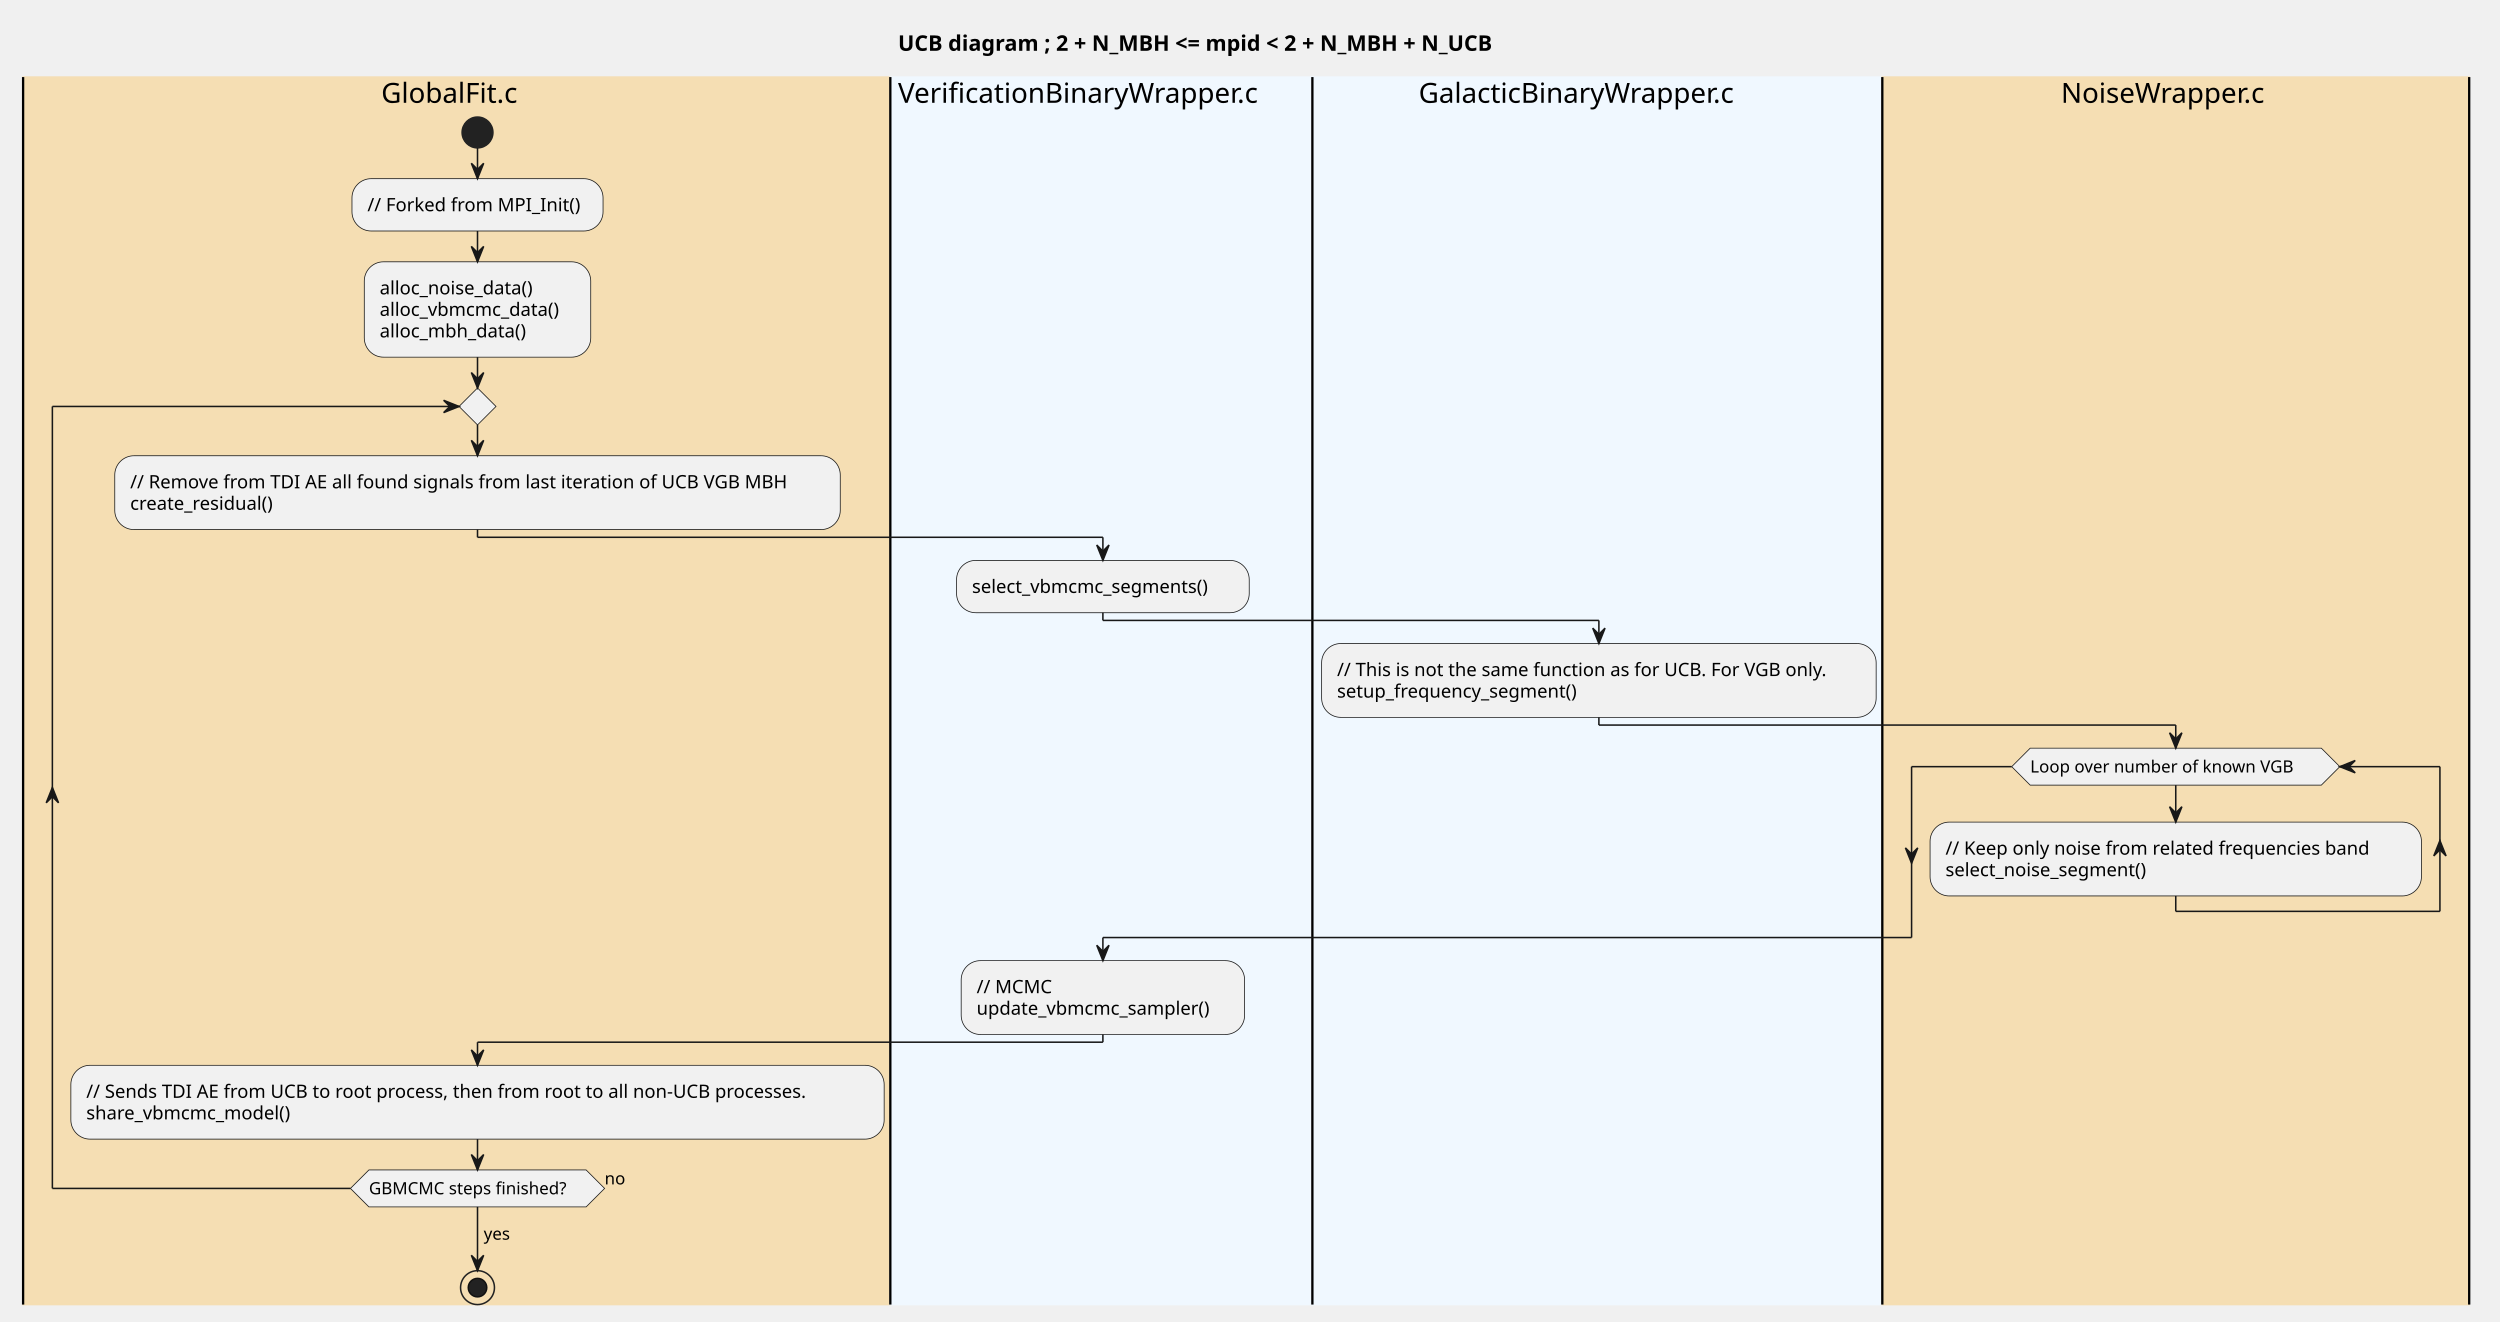
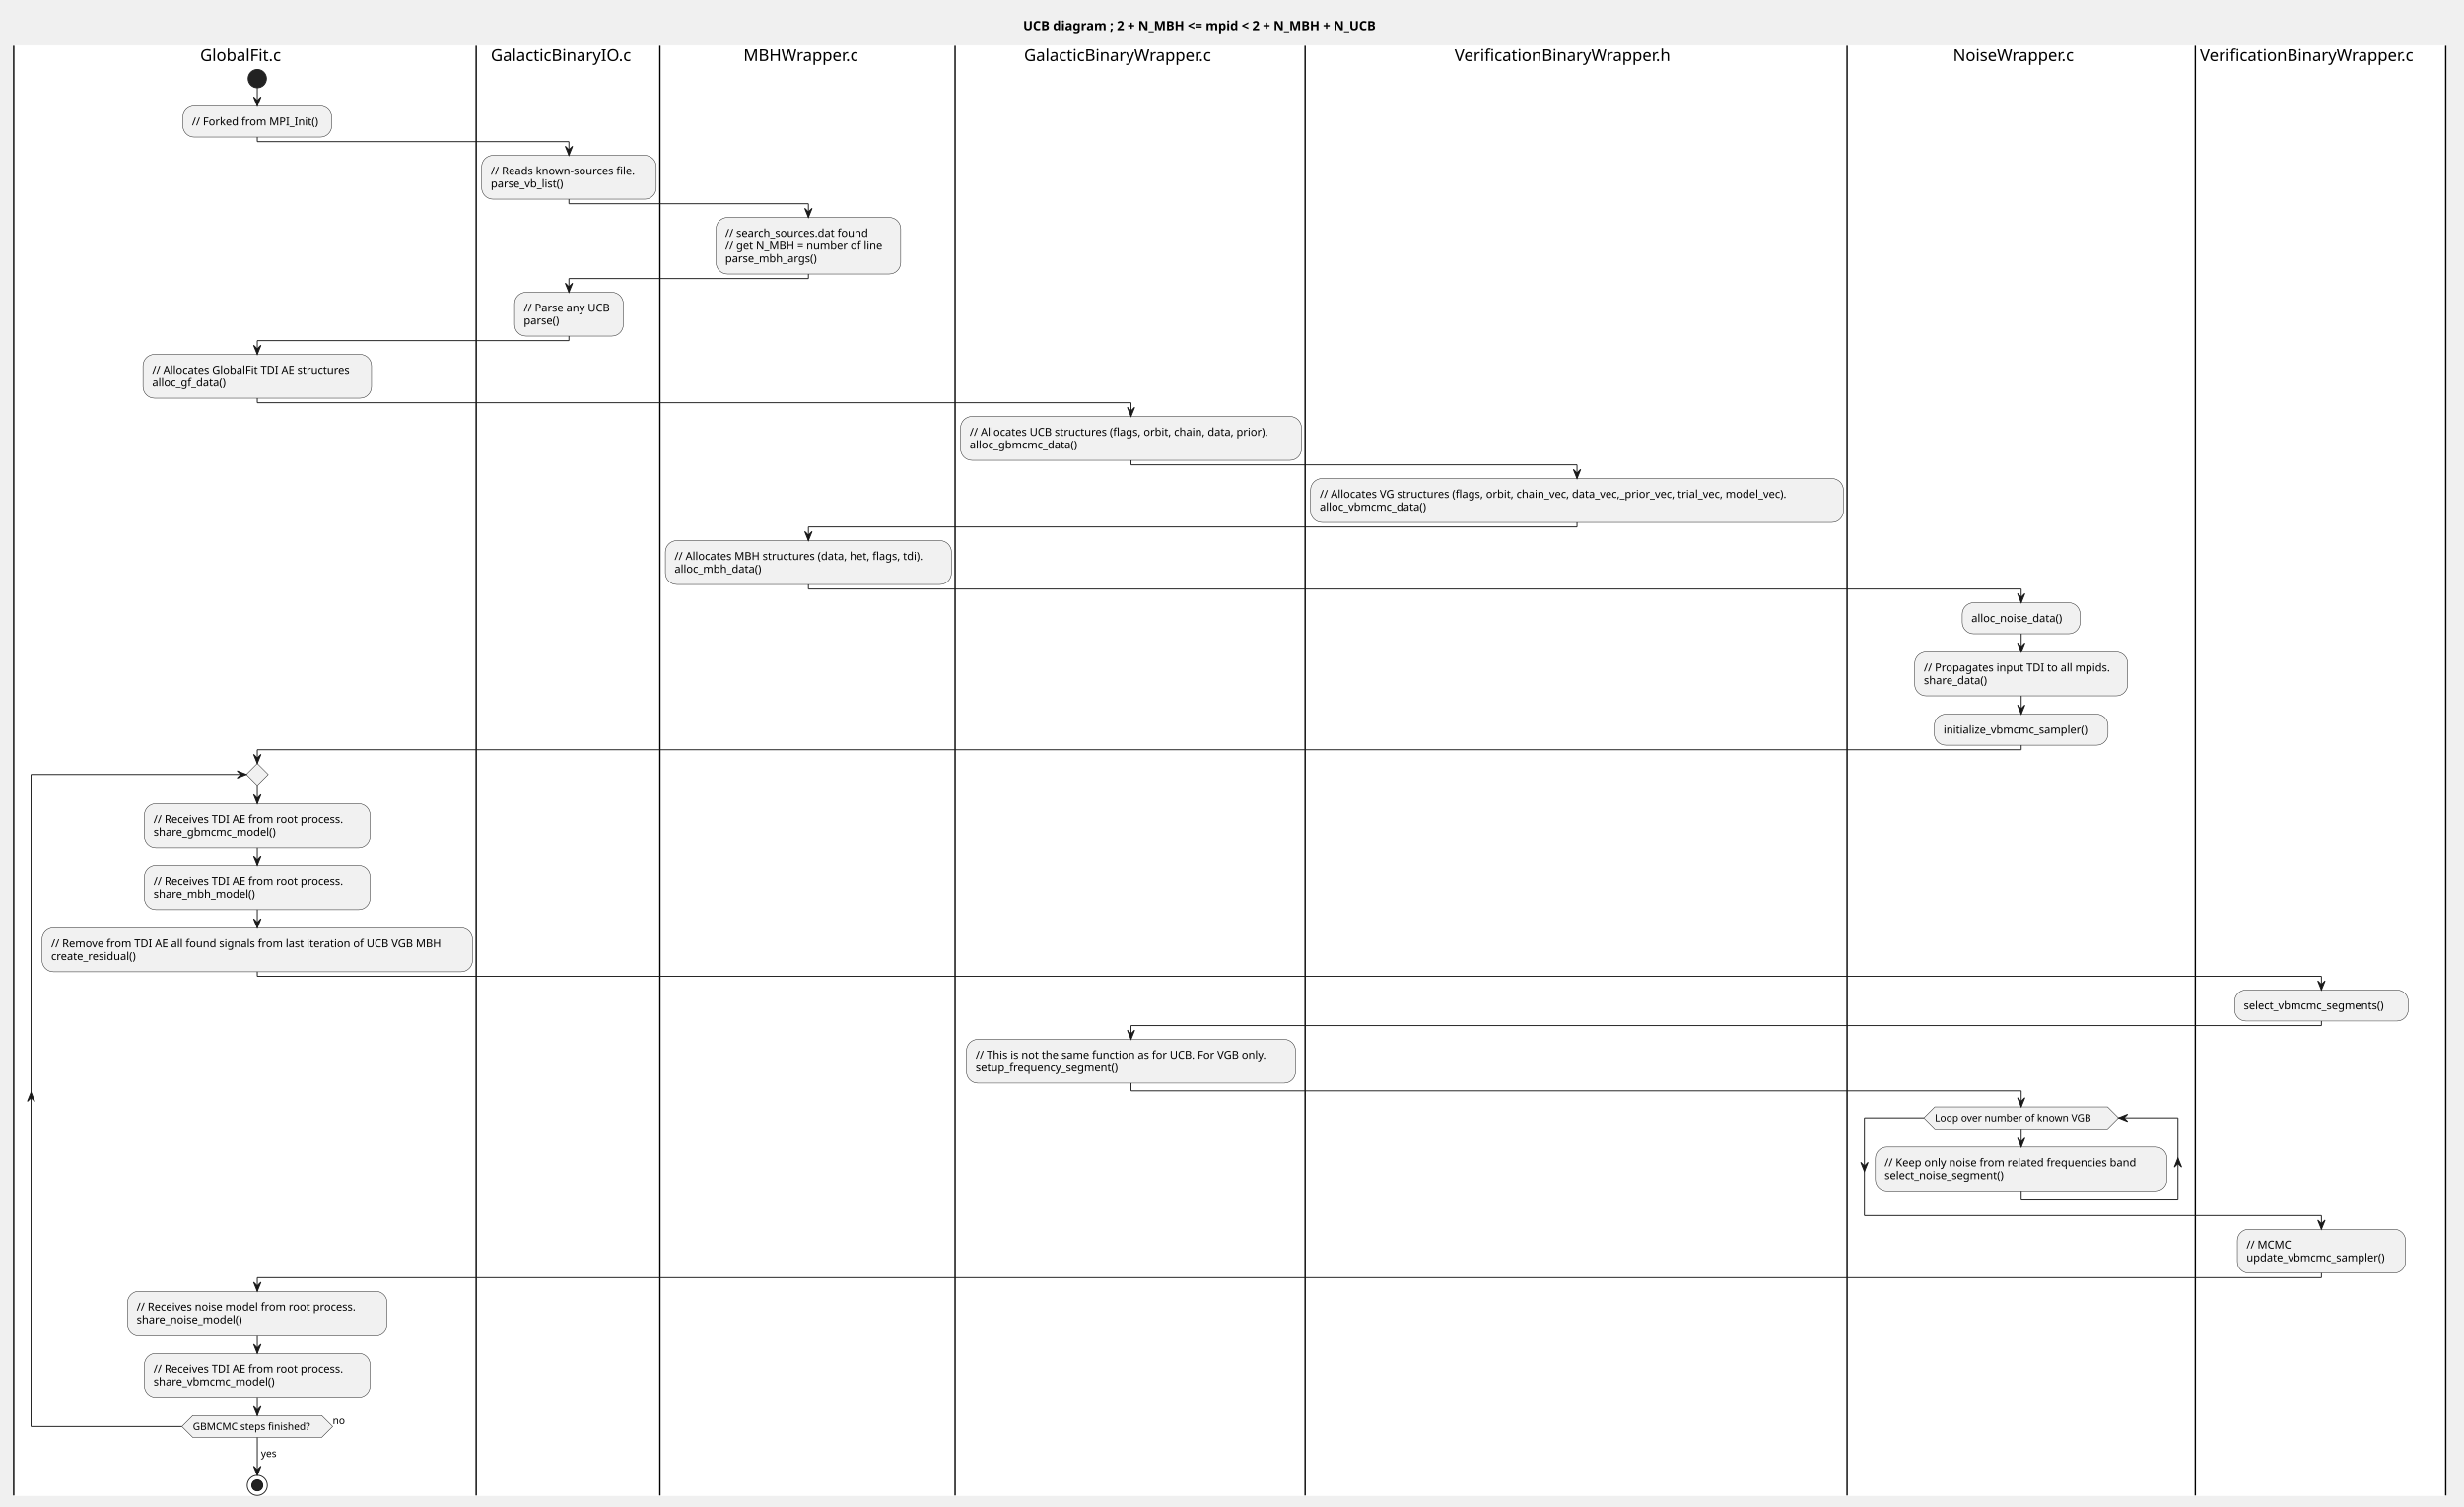
- <svg xmlns="http://www.w3.org/2000/svg" contentStyleType="text/css" height="858px" preserveAspectRatio="none" style="width:1623px;height:858px;background:#FFFFFF;" version="1.1" viewBox="0 0 1623 858" width="1623px" zoomAndPan="magnify">
+ <svg xmlns="http://www.w3.org/2000/svg" contentStyleType="text/css" height="1648px" preserveAspectRatio="none" style="width:2696px;height:1648px;background:#FFFFFF;" version="1.1" viewBox="0 0 2696 1648" width="2696px" zoomAndPan="magnify">
  <defs />
  <g>
-     <text fill="#000000" font-family="sans-serif" font-size="14" font-weight="bold" lengthAdjust="spacing" textLength="454" x="583" y="32.995">UCB diagram ; 2 + N_MBH &lt;= mpid &lt; 2 + N_MBH + N_UCB</text>
-     <rect fill="none" height="20.953" style="stroke:none;stroke-width:1.0;" width="1590" x="15" y="50.042" />
-     <rect fill="#F5DEB3" height="796.883" style="stroke:#F5DEB3;stroke-width:1.0;" width="563" x="15" y="50.042" />
-     <ellipse cx="310" cy="85.995" fill="#222222" rx="10" ry="10" style="stroke:#222222;stroke-width:1.0;" />
-     <rect fill="#F1F1F1" height="33.969" rx="12.5" ry="12.5" style="stroke:#181818;stroke-width:0.5;" width="163" x="228.5" y="115.995" />
-     <text fill="#000000" font-family="sans-serif" font-size="12" lengthAdjust="spacing" textLength="143" x="238.5" y="137.134">// Forked from MPI_Init()</text>
-     <rect fill="#F1F1F1" height="61.906" rx="12.5" ry="12.5" style="stroke:#181818;stroke-width:0.5;" width="147" x="236.5" y="169.964" />
-     <text fill="#000000" font-family="sans-serif" font-size="12" lengthAdjust="spacing" textLength="109" x="246.5" y="191.102">alloc_noise_data()</text>
-     <text fill="#000000" font-family="sans-serif" font-size="12" lengthAdjust="spacing" textLength="127" x="246.5" y="205.071">alloc_vbmcmc_data()</text>
-     <text fill="#000000" font-family="sans-serif" font-size="12" lengthAdjust="spacing" textLength="102" x="246.5" y="219.04">alloc_mbh_data()</text>
-     <rect fill="#F1F1F1" height="47.938" rx="12.5" ry="12.5" style="stroke:#181818;stroke-width:0.5;" width="471" x="74.5" y="295.87" />
-     <text fill="#000000" font-family="sans-serif" font-size="12" lengthAdjust="spacing" textLength="451" x="84.5" y="317.009">// Remove from TDI AE all found signals from last iteration of UCB VGB MBH</text>
-     <text fill="#000000" font-family="sans-serif" font-size="12" lengthAdjust="spacing" textLength="103" x="84.5" y="330.978">create_residual()</text>
-     <rect fill="#F1F1F1" height="47.938" rx="12.5" ry="12.5" style="stroke:#181818;stroke-width:0.5;" width="528" x="46" y="691.589" />
-     <text fill="#000000" font-family="sans-serif" font-size="12" lengthAdjust="spacing" textLength="508" x="56" y="712.727">// Sends TDI AE from UCB to root process, then from root to all non-UCB processes.</text>
-     <text fill="#000000" font-family="sans-serif" font-size="12" lengthAdjust="spacing" textLength="145" x="56" y="726.696">share_vbmcmc_model()</text>
-     <polygon fill="#F1F1F1" points="310,251.87,322,263.87,310,275.87,298,263.87,310,251.87" style="stroke:#181818;stroke-width:0.5;" />
-     <polygon fill="#F1F1F1" points="239.5,759.526,380.5,759.526,392.5,771.526,380.5,783.526,239.5,783.526,227.5,771.526,239.5,759.526" style="stroke:#181818;stroke-width:0.5;" />
-     <text fill="#000000" font-family="sans-serif" font-size="11" lengthAdjust="spacing" textLength="141" x="239.5" y="775.335">GBMCMC steps finished?</text>
-     <text fill="#000000" font-family="sans-serif" font-size="11" lengthAdjust="spacing" textLength="14" x="392.5" y="768.932">no</text>
-     <ellipse cx="310" cy="835.925" fill="none" rx="11" ry="11" style="stroke:#222222;stroke-width:1.0;" />
-     <ellipse cx="310" cy="835.925" fill="#222222" rx="6" ry="6" style="stroke:#111111;stroke-width:1.0;" />
-     <line style="stroke:#000000;stroke-width:1.5;" x1="15" x2="15" y1="50.042" y2="846.925" />
-     <rect fill="#F0F8FF" height="796.883" style="stroke:#F0F8FF;stroke-width:1.0;" width="274" x="578" y="50.042" />
-     <rect fill="#F1F1F1" height="33.969" rx="12.5" ry="12.5" style="stroke:#181818;stroke-width:0.5;" width="190" x="621" y="363.808" />
-     <text fill="#000000" font-family="sans-serif" font-size="12" lengthAdjust="spacing" textLength="170" x="631" y="384.946">select_vbmcmc_segments()</text>
-     <rect fill="#F1F1F1" height="47.938" rx="12.5" ry="12.5" style="stroke:#181818;stroke-width:0.5;" width="184" x="624" y="623.651" />
-     <text fill="#000000" font-family="sans-serif" font-size="12" lengthAdjust="spacing" textLength="48" x="634" y="644.79">// MCMC</text>
-     <text fill="#000000" font-family="sans-serif" font-size="12" lengthAdjust="spacing" textLength="164" x="634" y="658.759">update_vbmcmc_sampler()</text>
-     <line style="stroke:#000000;stroke-width:1.5;" x1="578" x2="578" y1="50.042" y2="846.925" />
-     <rect fill="#F0F8FF" height="796.883" style="stroke:#F0F8FF;stroke-width:1.0;" width="370" x="852" y="50.042" />
-     <rect fill="#F1F1F1" height="47.938" rx="12.5" ry="12.5" style="stroke:#181818;stroke-width:0.5;" width="360" x="858" y="417.776" />
-     <text fill="#000000" font-family="sans-serif" font-size="12" lengthAdjust="spacing" textLength="340" x="868" y="438.915">// This is not the same function as for UCB. For VGB only.</text>
-     <text fill="#000000" font-family="sans-serif" font-size="12" lengthAdjust="spacing" textLength="170" x="868" y="452.884">setup_frequency_segment()</text>
-     <line style="stroke:#000000;stroke-width:1.5;" x1="852" x2="852" y1="50.042" y2="846.925" />
-     <rect fill="#F5DEB3" height="796.883" style="stroke:#F5DEB3;stroke-width:1.0;" width="381" x="1222" y="50.042" />
-     <rect fill="#F1F1F1" height="47.938" rx="12.5" ry="12.5" style="stroke:#181818;stroke-width:0.5;" width="319" x="1253" y="533.714" />
-     <text fill="#000000" font-family="sans-serif" font-size="12" lengthAdjust="spacing" textLength="299" x="1263" y="554.852">// Keep only noise from related frequencies band</text>
-     <text fill="#000000" font-family="sans-serif" font-size="12" lengthAdjust="spacing" textLength="145" x="1263" y="568.821">select_noise_segment()</text>
-     <polygon fill="#F1F1F1" points="1318,485.714,1507,485.714,1519,497.714,1507,509.714,1318,509.714,1306,497.714,1318,485.714" style="stroke:#181818;stroke-width:0.5;" />
-     <text fill="#000000" font-family="sans-serif" font-size="11" lengthAdjust="spacing" textLength="189" x="1318" y="501.522">Loop over number of known VGB</text>
-     <line style="stroke:#000000;stroke-width:1.5;" x1="1222" x2="1222" y1="50.042" y2="846.925" />
-     <line style="stroke:#000000;stroke-width:1.5;" x1="1603" x2="1603" y1="50.042" y2="846.925" />
-     <line style="stroke:#181818;stroke-width:1.0;" x1="310" x2="310" y1="95.995" y2="115.995" />
-     <polygon fill="#181818" points="306,105.995,310,115.995,314,105.995,310,109.995" style="stroke:#181818;stroke-width:1.0;" />
-     <line style="stroke:#181818;stroke-width:1.0;" x1="310" x2="310" y1="149.964" y2="169.964" />
-     <polygon fill="#181818" points="306,159.964,310,169.964,314,159.964,310,163.964" style="stroke:#181818;stroke-width:1.0;" />
-     <line style="stroke:#181818;stroke-width:1.0;" x1="310" x2="310" y1="275.87" y2="295.87" />
-     <polygon fill="#181818" points="306,285.87,310,295.87,314,285.87,310,289.87" style="stroke:#181818;stroke-width:1.0;" />
-     <line style="stroke:#181818;stroke-width:1.0;" x1="227.5" x2="34" y1="771.526" y2="771.526" />
-     <polygon fill="#181818" points="30,521.198,34,511.198,38,521.198,34,517.198" style="stroke:#181818;stroke-width:1.0;" />
-     <line style="stroke:#181818;stroke-width:1.0;" x1="34" x2="34" y1="263.87" y2="771.526" />
-     <line style="stroke:#181818;stroke-width:1.0;" x1="34" x2="298" y1="263.87" y2="263.87" />
-     <polygon fill="#181818" points="288,259.87,298,263.87,288,267.87,292,263.87" style="stroke:#181818;stroke-width:1.0;" />
-     <line style="stroke:#181818;stroke-width:1.0;" x1="310" x2="310" y1="739.526" y2="759.526" />
-     <polygon fill="#181818" points="306,749.526,310,759.526,314,749.526,310,753.526" style="stroke:#181818;stroke-width:1.0;" />
-     <line style="stroke:#181818;stroke-width:1.0;" x1="310" x2="310" y1="231.87" y2="251.87" />
-     <polygon fill="#181818" points="306,241.87,310,251.87,314,241.87,310,245.87" style="stroke:#181818;stroke-width:1.0;" />
-     <line style="stroke:#181818;stroke-width:1.0;" x1="310" x2="310" y1="783.526" y2="824.925" />
-     <polygon fill="#181818" points="306,814.925,310,824.925,314,814.925,310,818.925" style="stroke:#181818;stroke-width:1.0;" />
-     <text fill="#000000" font-family="sans-serif" font-size="11" lengthAdjust="spacing" textLength="21" x="314" y="804.831">yes</text>
-     <line style="stroke:#181818;stroke-width:1.0;" x1="1412.5" x2="1412.5" y1="509.714" y2="533.714" />
-     <polygon fill="#181818" points="1408.5,523.714,1412.5,533.714,1416.5,523.714,1412.5,527.714" style="stroke:#181818;stroke-width:1.0;" />
-     <line style="stroke:#181818;stroke-width:1.0;" x1="1412.5" x2="1412.5" y1="581.651" y2="591.651" />
-     <line style="stroke:#181818;stroke-width:1.0;" x1="1412.5" x2="1584" y1="591.651" y2="591.651" />
-     <polygon fill="#181818" points="1580,555.683,1584,545.683,1588,555.683,1584,551.683" style="stroke:#181818;stroke-width:1.0;" />
-     <line style="stroke:#181818;stroke-width:1.0;" x1="1584" x2="1584" y1="497.714" y2="591.651" />
-     <line style="stroke:#181818;stroke-width:1.0;" x1="1584" x2="1519" y1="497.714" y2="497.714" />
-     <polygon fill="#181818" points="1529,493.714,1519,497.714,1529,501.714,1525,497.714" style="stroke:#181818;stroke-width:1.0;" />
-     <line style="stroke:#181818;stroke-width:1.0;" x1="1306" x2="1241" y1="497.714" y2="497.714" />
-     <polygon fill="#181818" points="1237,550.433,1241,560.433,1245,550.433,1241,554.433" style="stroke:#181818;stroke-width:1.0;" />
-     <line style="stroke:#181818;stroke-width:1.0;" x1="1241" x2="1241" y1="497.714" y2="608.651" />
-     <line style="stroke:#181818;stroke-width:1.0;" x1="1241" x2="716" y1="608.651" y2="608.651" />
-     <line style="stroke:#181818;stroke-width:1.0;" x1="716" x2="716" y1="608.651" y2="623.651" />
-     <polygon fill="#181818" points="712,613.651,716,623.651,720,613.651,716,617.651" style="stroke:#181818;stroke-width:1.0;" />
-     <line style="stroke:#181818;stroke-width:1.0;" x1="310" x2="310" y1="343.808" y2="348.808" />
-     <line style="stroke:#181818;stroke-width:1.0;" x1="310" x2="716" y1="348.808" y2="348.808" />
-     <line style="stroke:#181818;stroke-width:1.0;" x1="716" x2="716" y1="348.808" y2="363.808" />
-     <polygon fill="#181818" points="712,353.808,716,363.808,720,353.808,716,357.808" style="stroke:#181818;stroke-width:1.0;" />
-     <line style="stroke:#181818;stroke-width:1.0;" x1="716" x2="716" y1="397.776" y2="402.776" />
-     <line style="stroke:#181818;stroke-width:1.0;" x1="716" x2="1038" y1="402.776" y2="402.776" />
-     <line style="stroke:#181818;stroke-width:1.0;" x1="1038" x2="1038" y1="402.776" y2="417.776" />
-     <polygon fill="#181818" points="1034,407.776,1038,417.776,1042,407.776,1038,411.776" style="stroke:#181818;stroke-width:1.0;" />
-     <line style="stroke:#181818;stroke-width:1.0;" x1="1038" x2="1038" y1="465.714" y2="470.714" />
-     <line style="stroke:#181818;stroke-width:1.0;" x1="1038" x2="1412.5" y1="470.714" y2="470.714" />
-     <line style="stroke:#181818;stroke-width:1.0;" x1="1412.5" x2="1412.5" y1="470.714" y2="485.714" />
-     <polygon fill="#181818" points="1408.5,475.714,1412.5,485.714,1416.5,475.714,1412.5,479.714" style="stroke:#181818;stroke-width:1.0;" />
-     <line style="stroke:#181818;stroke-width:1.0;" x1="716" x2="716" y1="671.589" y2="676.589" />
-     <line style="stroke:#181818;stroke-width:1.0;" x1="716" x2="310" y1="676.589" y2="676.589" />
-     <line style="stroke:#181818;stroke-width:1.0;" x1="310" x2="310" y1="676.589" y2="691.589" />
-     <polygon fill="#181818" points="306,681.589,310,691.589,314,681.589,310,685.589" style="stroke:#181818;stroke-width:1.0;" />
-     <text fill="#000000" font-family="sans-serif" font-size="18" lengthAdjust="spacing" textLength="98" x="247.5" y="66.75">GlobalFit.c</text>
-     <text fill="#000000" font-family="sans-serif" font-size="18" lengthAdjust="spacing" textLength="264" x="583" y="66.75">VerificationBinaryWrapper.c</text>
-     <text fill="#000000" font-family="sans-serif" font-size="18" lengthAdjust="spacing" textLength="232" x="921" y="66.75">GalacticBinaryWrapper.c</text>
-     <text fill="#000000" font-family="sans-serif" font-size="18" lengthAdjust="spacing" textLength="149" x="1338" y="66.75">NoiseWrapper.c</text>
+     <text fill="#000000" font-family="sans-serif" font-size="14" font-weight="bold" lengthAdjust="spacing" textLength="454" x="1119.5" y="32.995">UCB diagram ; 2 + N_MBH &lt;= mpid &lt; 2 + N_MBH + N_UCB</text>
+     <rect fill="none" height="20.953" style="stroke:none;stroke-width:1.0;" width="2663" x="15" y="50.042" />
+     <rect fill="#FFFFFF" height="1586.18" style="stroke:#FFFFFF;stroke-width:1.0;" width="506" x="15" y="50.042" />
+     <ellipse cx="281.5" cy="85.995" fill="#222222" rx="10" ry="10" style="stroke:#222222;stroke-width:1.0;" />
+     <rect fill="#F1F1F1" height="33.969" rx="12.5" ry="12.5" style="stroke:#181818;stroke-width:0.5;" width="163" x="200" y="115.995" />
+     <text fill="#000000" font-family="sans-serif" font-size="12" lengthAdjust="spacing" textLength="143" x="210" y="137.134">// Forked from MPI_Init()</text>
+     <rect fill="#F1F1F1" height="47.938" rx="12.5" ry="12.5" style="stroke:#181818;stroke-width:0.5;" width="250" x="156.5" y="387.745" />
+     <text fill="#000000" font-family="sans-serif" font-size="12" lengthAdjust="spacing" textLength="230" x="166.5" y="408.884">// Allocates GlobalFit TDI AE structures</text>
+     <text fill="#000000" font-family="sans-serif" font-size="12" lengthAdjust="spacing" textLength="88" x="166.5" y="422.853">alloc_gf_data()</text>
+     <rect fill="#F1F1F1" height="47.938" rx="12.5" ry="12.5" style="stroke:#181818;stroke-width:0.5;" width="247" x="158" y="879.37" />
+     <text fill="#000000" font-family="sans-serif" font-size="12" lengthAdjust="spacing" textLength="227" x="168" y="900.509">// Receives TDI AE from root process.</text>
+     <text fill="#000000" font-family="sans-serif" font-size="12" lengthAdjust="spacing" textLength="146" x="168" y="914.477">share_gbmcmc_model()</text>
+     <rect fill="#F1F1F1" height="47.938" rx="12.5" ry="12.5" style="stroke:#181818;stroke-width:0.5;" width="247" x="158" y="947.308" />
+     <text fill="#000000" font-family="sans-serif" font-size="12" lengthAdjust="spacing" textLength="227" x="168" y="968.446">// Receives TDI AE from root process.</text>
+     <text fill="#000000" font-family="sans-serif" font-size="12" lengthAdjust="spacing" textLength="120" x="168" y="982.415">share_mbh_model()</text>
+     <rect fill="#F1F1F1" height="47.938" rx="12.5" ry="12.5" style="stroke:#181818;stroke-width:0.5;" width="471" x="46" y="1015.245" />
+     <text fill="#000000" font-family="sans-serif" font-size="12" lengthAdjust="spacing" textLength="451" x="56" y="1036.384">// Remove from TDI AE all found signals from last iteration of UCB VGB MBH</text>
+     <text fill="#000000" font-family="sans-serif" font-size="12" lengthAdjust="spacing" textLength="103" x="56" y="1050.352">create_residual()</text>
+     <rect fill="#F1F1F1" height="47.938" rx="12.5" ry="12.5" style="stroke:#181818;stroke-width:0.5;" width="284" x="139.5" y="1412.948" />
+     <text fill="#000000" font-family="sans-serif" font-size="12" lengthAdjust="spacing" textLength="264" x="149.5" y="1434.087">// Receives noise model from root process.</text>
+     <text fill="#000000" font-family="sans-serif" font-size="12" lengthAdjust="spacing" textLength="127" x="149.5" y="1448.056">share_noise_model()</text>
+     <rect fill="#F1F1F1" height="47.938" rx="12.5" ry="12.5" style="stroke:#181818;stroke-width:0.5;" width="247" x="158" y="1480.886" />
+     <text fill="#000000" font-family="sans-serif" font-size="12" lengthAdjust="spacing" textLength="227" x="168" y="1502.024">// Receives TDI AE from root process.</text>
+     <text fill="#000000" font-family="sans-serif" font-size="12" lengthAdjust="spacing" textLength="145" x="168" y="1515.993">share_vbmcmc_model()</text>
+     <polygon fill="#F1F1F1" points="281.5,835.37,293.5,847.37,281.5,859.37,269.5,847.37,281.5,835.37" style="stroke:#181818;stroke-width:0.5;" />
+     <polygon fill="#F1F1F1" points="211,1548.823,352,1548.823,364,1560.823,352,1572.823,211,1572.823,199,1560.823,211,1548.823" style="stroke:#181818;stroke-width:0.5;" />
+     <text fill="#000000" font-family="sans-serif" font-size="11" lengthAdjust="spacing" textLength="141" x="211" y="1564.631">GBMCMC steps finished?</text>
+     <text fill="#000000" font-family="sans-serif" font-size="11" lengthAdjust="spacing" textLength="14" x="364" y="1558.229">no</text>
+     <ellipse cx="281.5" cy="1625.222" fill="none" rx="11" ry="11" style="stroke:#222222;stroke-width:1.0;" />
+     <ellipse cx="281.5" cy="1625.222" fill="#222222" rx="6" ry="6" style="stroke:#111111;stroke-width:1.0;" />
+     <line style="stroke:#000000;stroke-width:1.5;" x1="15" x2="15" y1="50.042" y2="1636.222" />
+     <rect fill="#FFFFFF" height="1586.18" style="stroke:#FFFFFF;stroke-width:1.0;" width="201" x="521" y="50.042" />
+     <rect fill="#F1F1F1" height="47.938" rx="12.5" ry="12.5" style="stroke:#181818;stroke-width:0.5;" width="191" x="527" y="169.964" />
+     <text fill="#000000" font-family="sans-serif" font-size="12" lengthAdjust="spacing" textLength="171" x="537" y="191.102">// Reads known-sources file.</text>
+     <text fill="#000000" font-family="sans-serif" font-size="12" lengthAdjust="spacing" textLength="89" x="537" y="205.071">parse_vb_list()</text>
+     <rect fill="#F1F1F1" height="47.938" rx="12.5" ry="12.5" style="stroke:#181818;stroke-width:0.5;" width="119" x="563" y="319.808" />
+     <text fill="#000000" font-family="sans-serif" font-size="12" lengthAdjust="spacing" textLength="99" x="573" y="340.946">// Parse any UCB</text>
+     <text fill="#000000" font-family="sans-serif" font-size="12" lengthAdjust="spacing" textLength="45" x="573" y="354.915">parse()</text>
+     <line style="stroke:#000000;stroke-width:1.5;" x1="521" x2="521" y1="50.042" y2="1636.222" />
+     <rect fill="#FFFFFF" height="1586.18" style="stroke:#FFFFFF;stroke-width:1.0;" width="323" x="722" y="50.042" />
+     <rect fill="#F1F1F1" height="61.906" rx="12.5" ry="12.5" style="stroke:#181818;stroke-width:0.5;" width="202" x="783.5" y="237.901" />
+     <text fill="#000000" font-family="sans-serif" font-size="12" lengthAdjust="spacing" textLength="168" x="793.5" y="259.04">// search_sources.dat found</text>
+     <text fill="#000000" font-family="sans-serif" font-size="12" lengthAdjust="spacing" textLength="182" x="793.5" y="273.009">// get N_MBH = number of line</text>
+     <text fill="#000000" font-family="sans-serif" font-size="12" lengthAdjust="spacing" textLength="110" x="793.5" y="286.978">parse_mbh_args()</text>
+     <rect fill="#F1F1F1" height="47.938" rx="12.5" ry="12.5" style="stroke:#181818;stroke-width:0.5;" width="313" x="728" y="591.558" />
+     <text fill="#000000" font-family="sans-serif" font-size="12" lengthAdjust="spacing" textLength="293" x="738" y="612.696">// Allocates MBH structures (data, het, flags, tdi).</text>
+     <text fill="#000000" font-family="sans-serif" font-size="12" lengthAdjust="spacing" textLength="102" x="738" y="626.665">alloc_mbh_data()</text>
+     <line style="stroke:#000000;stroke-width:1.5;" x1="722" x2="722" y1="50.042" y2="1636.222" />
+     <rect fill="#FFFFFF" height="1586.18" style="stroke:#FFFFFF;stroke-width:1.0;" width="383" x="1045" y="50.042" />
+     <rect fill="#F1F1F1" height="47.938" rx="12.5" ry="12.5" style="stroke:#181818;stroke-width:0.5;" width="373" x="1051" y="455.683" />
+     <text fill="#000000" font-family="sans-serif" font-size="12" lengthAdjust="spacing" textLength="353" x="1061" y="476.821">// Allocates UCB structures (flags, orbit, chain, data, prior).</text>
+     <text fill="#000000" font-family="sans-serif" font-size="12" lengthAdjust="spacing" textLength="128" x="1061" y="490.79">alloc_gbmcmc_data()</text>
+     <rect fill="#F1F1F1" height="47.938" rx="12.5" ry="12.5" style="stroke:#181818;stroke-width:0.5;" width="360" x="1057.5" y="1137.151" />
+     <text fill="#000000" font-family="sans-serif" font-size="12" lengthAdjust="spacing" textLength="340" x="1067.5" y="1158.29">// This is not the same function as for UCB. For VGB only.</text>
+     <text fill="#000000" font-family="sans-serif" font-size="12" lengthAdjust="spacing" textLength="170" x="1067.5" y="1172.259">setup_frequency_segment()</text>
+     <line style="stroke:#000000;stroke-width:1.5;" x1="1045" x2="1045" y1="50.042" y2="1636.222" />
+     <rect fill="#FFFFFF" height="1586.18" style="stroke:#FFFFFF;stroke-width:1.0;" width="593" x="1428" y="50.042" />
+     <rect fill="#F1F1F1" height="47.938" rx="12.5" ry="12.5" style="stroke:#181818;stroke-width:0.5;" width="583" x="1434" y="523.62" />
+     <text fill="#000000" font-family="sans-serif" font-size="12" lengthAdjust="spacing" textLength="563" x="1444" y="544.759">// Allocates VG structures (flags, orbit, chain_vec, data_vec,_prior_vec, trial_vec, model_vec).</text>
+     <text fill="#000000" font-family="sans-serif" font-size="12" lengthAdjust="spacing" textLength="127" x="1444" y="558.727">alloc_vbmcmc_data()</text>
+     <line style="stroke:#000000;stroke-width:1.5;" x1="1428" x2="1428" y1="50.042" y2="1636.222" />
+     <rect fill="#FFFFFF" height="1586.18" style="stroke:#FFFFFF;stroke-width:1.0;" width="381" x="2021" y="50.042" />
+     <rect fill="#F1F1F1" height="33.969" rx="12.5" ry="12.5" style="stroke:#181818;stroke-width:0.5;" width="129" x="2147" y="659.495" />
+     <text fill="#000000" font-family="sans-serif" font-size="12" lengthAdjust="spacing" textLength="109" x="2157" y="680.634">alloc_noise_data()</text>
+     <rect fill="#F1F1F1" height="47.938" rx="12.5" ry="12.5" style="stroke:#181818;stroke-width:0.5;" width="233" x="2095" y="713.464" />
+     <text fill="#000000" font-family="sans-serif" font-size="12" lengthAdjust="spacing" textLength="213" x="2105" y="734.602">// Propagates input TDI to all mpids.</text>
+     <text fill="#000000" font-family="sans-serif" font-size="12" lengthAdjust="spacing" textLength="76" x="2105" y="748.571">share_data()</text>
+     <rect fill="#F1F1F1" height="33.969" rx="12.5" ry="12.5" style="stroke:#181818;stroke-width:0.5;" width="190" x="2116.5" y="781.401" />
+     <text fill="#000000" font-family="sans-serif" font-size="12" lengthAdjust="spacing" textLength="170" x="2126.5" y="802.54">initialize_vbmcmc_sampler()</text>
+     <rect fill="#F1F1F1" height="47.938" rx="12.5" ry="12.5" style="stroke:#181818;stroke-width:0.5;" width="319" x="2052" y="1255.073" />
+     <text fill="#000000" font-family="sans-serif" font-size="12" lengthAdjust="spacing" textLength="299" x="2062" y="1276.212">// Keep only noise from related frequencies band</text>
+     <text fill="#000000" font-family="sans-serif" font-size="12" lengthAdjust="spacing" textLength="145" x="2062" y="1290.181">select_noise_segment()</text>
+     <polygon fill="#F1F1F1" points="2117,1211.073,2306,1211.073,2318,1223.073,2306,1235.073,2117,1235.073,2105,1223.073,2117,1211.073" style="stroke:#181818;stroke-width:0.5;" />
+     <text fill="#000000" font-family="sans-serif" font-size="11" lengthAdjust="spacing" textLength="189" x="2117" y="1226.881">Loop over number of known VGB</text>
+     <line style="stroke:#000000;stroke-width:1.5;" x1="2021" x2="2021" y1="50.042" y2="1636.222" />
+     <rect fill="#FFFFFF" height="1586.18" style="stroke:#FFFFFF;stroke-width:1.0;" width="274" x="2402" y="50.042" />
+     <rect fill="#F1F1F1" height="33.969" rx="12.5" ry="12.5" style="stroke:#181818;stroke-width:0.5;" width="190" x="2445" y="1083.183" />
+     <text fill="#000000" font-family="sans-serif" font-size="12" lengthAdjust="spacing" textLength="170" x="2455" y="1104.321">select_vbmcmc_segments()</text>
+     <rect fill="#F1F1F1" height="47.938" rx="12.5" ry="12.5" style="stroke:#181818;stroke-width:0.5;" width="184" x="2448" y="1345.011" />
+     <text fill="#000000" font-family="sans-serif" font-size="12" lengthAdjust="spacing" textLength="48" x="2458" y="1366.149">// MCMC</text>
+     <text fill="#000000" font-family="sans-serif" font-size="12" lengthAdjust="spacing" textLength="164" x="2458" y="1380.118">update_vbmcmc_sampler()</text>
+     <line style="stroke:#000000;stroke-width:1.5;" x1="2402" x2="2402" y1="50.042" y2="1636.222" />
+     <line style="stroke:#000000;stroke-width:1.5;" x1="2676" x2="2676" y1="50.042" y2="1636.222" />
+     <line style="stroke:#181818;stroke-width:1.0;" x1="281.5" x2="281.5" y1="95.995" y2="115.995" />
+     <polygon fill="#181818" points="277.5,105.995,281.5,115.995,285.5,105.995,281.5,109.995" style="stroke:#181818;stroke-width:1.0;" />
+     <line style="stroke:#181818;stroke-width:1.0;" x1="281.5" x2="281.5" y1="927.308" y2="947.308" />
+     <polygon fill="#181818" points="277.5,937.308,281.5,947.308,285.5,937.308,281.5,941.308" style="stroke:#181818;stroke-width:1.0;" />
+     <line style="stroke:#181818;stroke-width:1.0;" x1="281.5" x2="281.5" y1="995.245" y2="1015.245" />
+     <polygon fill="#181818" points="277.5,1005.245,281.5,1015.245,285.5,1005.245,281.5,1009.245" style="stroke:#181818;stroke-width:1.0;" />
+     <line style="stroke:#181818;stroke-width:1.0;" x1="281.5" x2="281.5" y1="1460.886" y2="1480.886" />
+     <polygon fill="#181818" points="277.5,1470.886,281.5,1480.886,285.5,1470.886,281.5,1474.886" style="stroke:#181818;stroke-width:1.0;" />
+     <line style="stroke:#181818;stroke-width:1.0;" x1="281.5" x2="281.5" y1="859.37" y2="879.37" />
+     <polygon fill="#181818" points="277.5,869.37,281.5,879.37,285.5,869.37,281.5,873.37" style="stroke:#181818;stroke-width:1.0;" />
+     <line style="stroke:#181818;stroke-width:1.0;" x1="199" x2="34" y1="1560.823" y2="1560.823" />
+     <polygon fill="#181818" points="30,1205.089,34,1195.089,38,1205.089,34,1201.089" style="stroke:#181818;stroke-width:1.0;" />
+     <line style="stroke:#181818;stroke-width:1.0;" x1="34" x2="34" y1="847.37" y2="1560.823" />
+     <line style="stroke:#181818;stroke-width:1.0;" x1="34" x2="269.5" y1="847.37" y2="847.37" />
+     <polygon fill="#181818" points="259.5,843.37,269.5,847.37,259.5,851.37,263.5,847.37" style="stroke:#181818;stroke-width:1.0;" />
+     <line style="stroke:#181818;stroke-width:1.0;" x1="281.5" x2="281.5" y1="1528.823" y2="1548.823" />
+     <polygon fill="#181818" points="277.5,1538.823,281.5,1548.823,285.5,1538.823,281.5,1542.823" style="stroke:#181818;stroke-width:1.0;" />
+     <line style="stroke:#181818;stroke-width:1.0;" x1="281.5" x2="281.5" y1="1572.823" y2="1614.222" />
+     <polygon fill="#181818" points="277.5,1604.222,281.5,1614.222,285.5,1604.222,281.5,1608.222" style="stroke:#181818;stroke-width:1.0;" />
+     <text fill="#000000" font-family="sans-serif" font-size="11" lengthAdjust="spacing" textLength="21" x="285.5" y="1594.128">yes</text>
+     <line style="stroke:#181818;stroke-width:1.0;" x1="2211.5" x2="2211.5" y1="693.464" y2="713.464" />
+     <polygon fill="#181818" points="2207.5,703.464,2211.5,713.464,2215.5,703.464,2211.5,707.464" style="stroke:#181818;stroke-width:1.0;" />
+     <line style="stroke:#181818;stroke-width:1.0;" x1="2211.5" x2="2211.5" y1="761.401" y2="781.401" />
+     <polygon fill="#181818" points="2207.5,771.401,2211.5,781.401,2215.5,771.401,2211.5,775.401" style="stroke:#181818;stroke-width:1.0;" />
+     <line style="stroke:#181818;stroke-width:1.0;" x1="2211.5" x2="2211.5" y1="1235.073" y2="1255.073" />
+     <polygon fill="#181818" points="2207.5,1245.073,2211.5,1255.073,2215.5,1245.073,2211.5,1249.073" style="stroke:#181818;stroke-width:1.0;" />
+     <line style="stroke:#181818;stroke-width:1.0;" x1="2211.5" x2="2211.5" y1="1303.011" y2="1313.011" />
+     <line style="stroke:#181818;stroke-width:1.0;" x1="2211.5" x2="2383" y1="1313.011" y2="1313.011" />
+     <polygon fill="#181818" points="2379,1277.042,2383,1267.042,2387,1277.042,2383,1273.042" style="stroke:#181818;stroke-width:1.0;" />
+     <line style="stroke:#181818;stroke-width:1.0;" x1="2383" x2="2383" y1="1223.073" y2="1313.011" />
+     <line style="stroke:#181818;stroke-width:1.0;" x1="2383" x2="2318" y1="1223.073" y2="1223.073" />
+     <polygon fill="#181818" points="2328,1219.073,2318,1223.073,2328,1227.073,2324,1223.073" style="stroke:#181818;stroke-width:1.0;" />
+     <line style="stroke:#181818;stroke-width:1.0;" x1="2105" x2="2040" y1="1223.073" y2="1223.073" />
+     <polygon fill="#181818" points="2036,1271.792,2040,1281.792,2044,1271.792,2040,1275.792" style="stroke:#181818;stroke-width:1.0;" />
+     <line style="stroke:#181818;stroke-width:1.0;" x1="2040" x2="2040" y1="1223.073" y2="1330.011" />
+     <line style="stroke:#181818;stroke-width:1.0;" x1="2040" x2="2540" y1="1330.011" y2="1330.011" />
+     <line style="stroke:#181818;stroke-width:1.0;" x1="2540" x2="2540" y1="1330.011" y2="1345.011" />
+     <polygon fill="#181818" points="2536,1335.011,2540,1345.011,2544,1335.011,2540,1339.011" style="stroke:#181818;stroke-width:1.0;" />
+     <line style="stroke:#181818;stroke-width:1.0;" x1="281.5" x2="281.5" y1="149.964" y2="154.964" />
+     <line style="stroke:#181818;stroke-width:1.0;" x1="281.5" x2="622.5" y1="154.964" y2="154.964" />
+     <line style="stroke:#181818;stroke-width:1.0;" x1="622.5" x2="622.5" y1="154.964" y2="169.964" />
+     <polygon fill="#181818" points="618.5,159.964,622.5,169.964,626.5,159.964,622.5,163.964" style="stroke:#181818;stroke-width:1.0;" />
+     <line style="stroke:#181818;stroke-width:1.0;" x1="622.5" x2="622.5" y1="217.901" y2="222.901" />
+     <line style="stroke:#181818;stroke-width:1.0;" x1="622.5" x2="884.5" y1="222.901" y2="222.901" />
+     <line style="stroke:#181818;stroke-width:1.0;" x1="884.5" x2="884.5" y1="222.901" y2="237.901" />
+     <polygon fill="#181818" points="880.5,227.901,884.5,237.901,888.5,227.901,884.5,231.901" style="stroke:#181818;stroke-width:1.0;" />
+     <line style="stroke:#181818;stroke-width:1.0;" x1="884.5" x2="884.5" y1="299.808" y2="304.808" />
+     <line style="stroke:#181818;stroke-width:1.0;" x1="884.5" x2="622.5" y1="304.808" y2="304.808" />
+     <line style="stroke:#181818;stroke-width:1.0;" x1="622.5" x2="622.5" y1="304.808" y2="319.808" />
+     <polygon fill="#181818" points="618.5,309.808,622.5,319.808,626.5,309.808,622.5,313.808" style="stroke:#181818;stroke-width:1.0;" />
+     <line style="stroke:#181818;stroke-width:1.0;" x1="622.5" x2="622.5" y1="367.745" y2="372.745" />
+     <line style="stroke:#181818;stroke-width:1.0;" x1="622.5" x2="281.5" y1="372.745" y2="372.745" />
+     <line style="stroke:#181818;stroke-width:1.0;" x1="281.5" x2="281.5" y1="372.745" y2="387.745" />
+     <polygon fill="#181818" points="277.5,377.745,281.5,387.745,285.5,377.745,281.5,381.745" style="stroke:#181818;stroke-width:1.0;" />
+     <line style="stroke:#181818;stroke-width:1.0;" x1="281.5" x2="281.5" y1="435.683" y2="440.683" />
+     <line style="stroke:#181818;stroke-width:1.0;" x1="281.5" x2="1237.5" y1="440.683" y2="440.683" />
+     <line style="stroke:#181818;stroke-width:1.0;" x1="1237.5" x2="1237.5" y1="440.683" y2="455.683" />
+     <polygon fill="#181818" points="1233.5,445.683,1237.5,455.683,1241.5,445.683,1237.5,449.683" style="stroke:#181818;stroke-width:1.0;" />
+     <line style="stroke:#181818;stroke-width:1.0;" x1="1237.5" x2="1237.5" y1="503.62" y2="508.62" />
+     <line style="stroke:#181818;stroke-width:1.0;" x1="1237.5" x2="1725.5" y1="508.62" y2="508.62" />
+     <line style="stroke:#181818;stroke-width:1.0;" x1="1725.5" x2="1725.5" y1="508.62" y2="523.62" />
+     <polygon fill="#181818" points="1721.5,513.62,1725.5,523.62,1729.5,513.62,1725.5,517.62" style="stroke:#181818;stroke-width:1.0;" />
+     <line style="stroke:#181818;stroke-width:1.0;" x1="1725.5" x2="1725.5" y1="571.558" y2="576.558" />
+     <line style="stroke:#181818;stroke-width:1.0;" x1="1725.5" x2="884.5" y1="576.558" y2="576.558" />
+     <line style="stroke:#181818;stroke-width:1.0;" x1="884.5" x2="884.5" y1="576.558" y2="591.558" />
+     <polygon fill="#181818" points="880.5,581.558,884.5,591.558,888.5,581.558,884.5,585.558" style="stroke:#181818;stroke-width:1.0;" />
+     <line style="stroke:#181818;stroke-width:1.0;" x1="884.5" x2="884.5" y1="639.495" y2="644.495" />
+     <line style="stroke:#181818;stroke-width:1.0;" x1="884.5" x2="2211.5" y1="644.495" y2="644.495" />
+     <line style="stroke:#181818;stroke-width:1.0;" x1="2211.5" x2="2211.5" y1="644.495" y2="659.495" />
+     <polygon fill="#181818" points="2207.5,649.495,2211.5,659.495,2215.5,649.495,2211.5,653.495" style="stroke:#181818;stroke-width:1.0;" />
+     <line style="stroke:#181818;stroke-width:1.0;" x1="281.5" x2="281.5" y1="1063.183" y2="1068.183" />
+     <line style="stroke:#181818;stroke-width:1.0;" x1="281.5" x2="2540" y1="1068.183" y2="1068.183" />
+     <line style="stroke:#181818;stroke-width:1.0;" x1="2540" x2="2540" y1="1068.183" y2="1083.183" />
+     <polygon fill="#181818" points="2536,1073.183,2540,1083.183,2544,1073.183,2540,1077.183" style="stroke:#181818;stroke-width:1.0;" />
+     <line style="stroke:#181818;stroke-width:1.0;" x1="2540" x2="2540" y1="1117.151" y2="1122.151" />
+     <line style="stroke:#181818;stroke-width:1.0;" x1="2540" x2="1237.5" y1="1122.151" y2="1122.151" />
+     <line style="stroke:#181818;stroke-width:1.0;" x1="1237.5" x2="1237.5" y1="1122.151" y2="1137.151" />
+     <polygon fill="#181818" points="1233.5,1127.151,1237.5,1137.151,1241.5,1127.151,1237.5,1131.151" style="stroke:#181818;stroke-width:1.0;" />
+     <line style="stroke:#181818;stroke-width:1.0;" x1="1237.5" x2="1237.5" y1="1185.089" y2="1193.573" />
+     <line style="stroke:#181818;stroke-width:1.0;" x1="1237.5" x2="2211.5" y1="1193.573" y2="1193.573" />
+     <line style="stroke:#181818;stroke-width:1.0;" x1="2211.5" x2="2211.5" y1="1193.573" y2="1211.073" />
+     <polygon fill="#181818" points="2207.5,1201.073,2211.5,1211.073,2215.5,1201.073,2211.5,1205.073" style="stroke:#181818;stroke-width:1.0;" />
+     <line style="stroke:#181818;stroke-width:1.0;" x1="2540" x2="2540" y1="1392.948" y2="1397.948" />
+     <line style="stroke:#181818;stroke-width:1.0;" x1="2540" x2="281.5" y1="1397.948" y2="1397.948" />
+     <line style="stroke:#181818;stroke-width:1.0;" x1="281.5" x2="281.5" y1="1397.948" y2="1412.948" />
+     <polygon fill="#181818" points="277.5,1402.948,281.5,1412.948,285.5,1402.948,281.5,1406.948" style="stroke:#181818;stroke-width:1.0;" />
+     <line style="stroke:#181818;stroke-width:1.0;" x1="2211.5" x2="2211.5" y1="815.37" y2="820.37" />
+     <line style="stroke:#181818;stroke-width:1.0;" x1="2211.5" x2="281.5" y1="820.37" y2="820.37" />
+     <line style="stroke:#181818;stroke-width:1.0;" x1="281.5" x2="281.5" y1="820.37" y2="835.37" />
+     <polygon fill="#181818" points="277.5,825.37,281.5,835.37,285.5,825.37,281.5,829.37" style="stroke:#181818;stroke-width:1.0;" />
+     <text fill="#000000" font-family="sans-serif" font-size="18" lengthAdjust="spacing" textLength="98" x="219" y="66.75">GlobalFit.c</text>
+     <text fill="#000000" font-family="sans-serif" font-size="18" lengthAdjust="spacing" textLength="169" x="537" y="66.75">GalacticBinaryIO.c</text>
+     <text fill="#000000" font-family="sans-serif" font-size="18" lengthAdjust="spacing" textLength="140" x="813.5" y="66.75">MBHWrapper.c</text>
+     <text fill="#000000" font-family="sans-serif" font-size="18" lengthAdjust="spacing" textLength="232" x="1120.5" y="66.75">GalacticBinaryWrapper.c</text>
+     <text fill="#000000" font-family="sans-serif" font-size="18" lengthAdjust="spacing" textLength="266" x="1591.5" y="66.75">VerificationBinaryWrapper.h</text>
+     <text fill="#000000" font-family="sans-serif" font-size="18" lengthAdjust="spacing" textLength="149" x="2137" y="66.75">NoiseWrapper.c</text>
+     <text fill="#000000" font-family="sans-serif" font-size="18" lengthAdjust="spacing" textLength="264" x="2407" y="66.75">VerificationBinaryWrapper.c</text>
  </g>
</svg>
